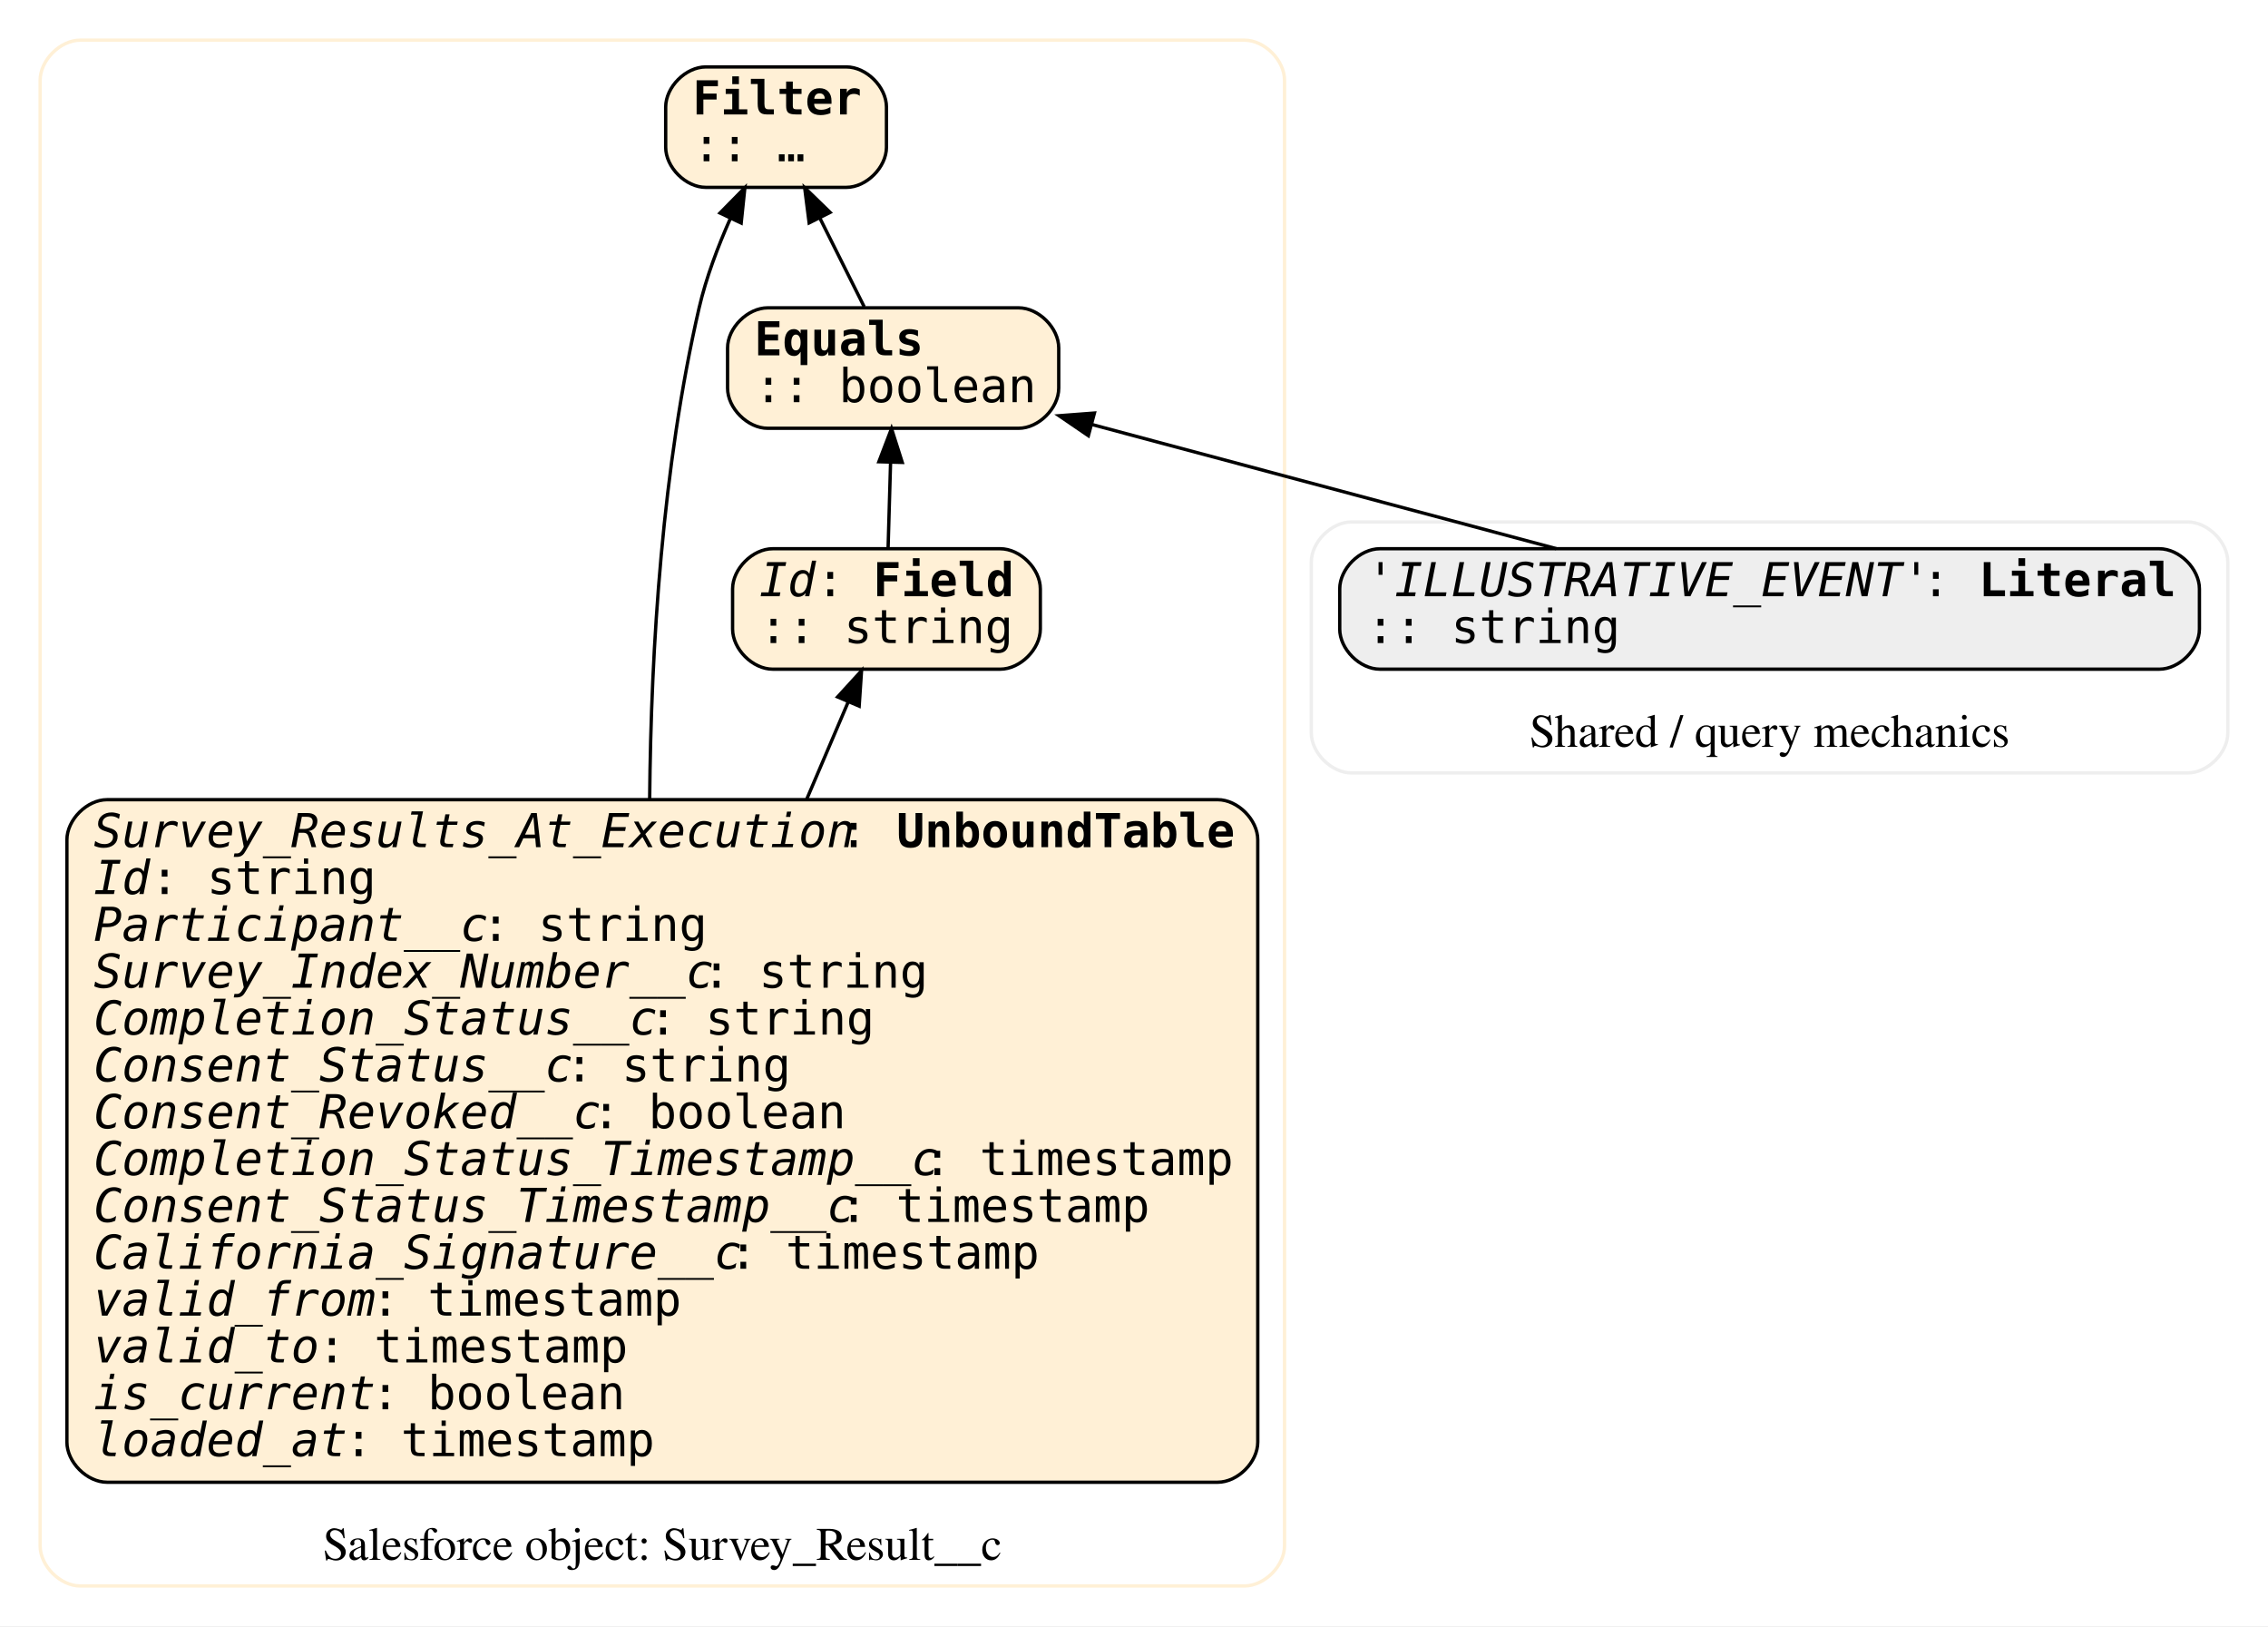
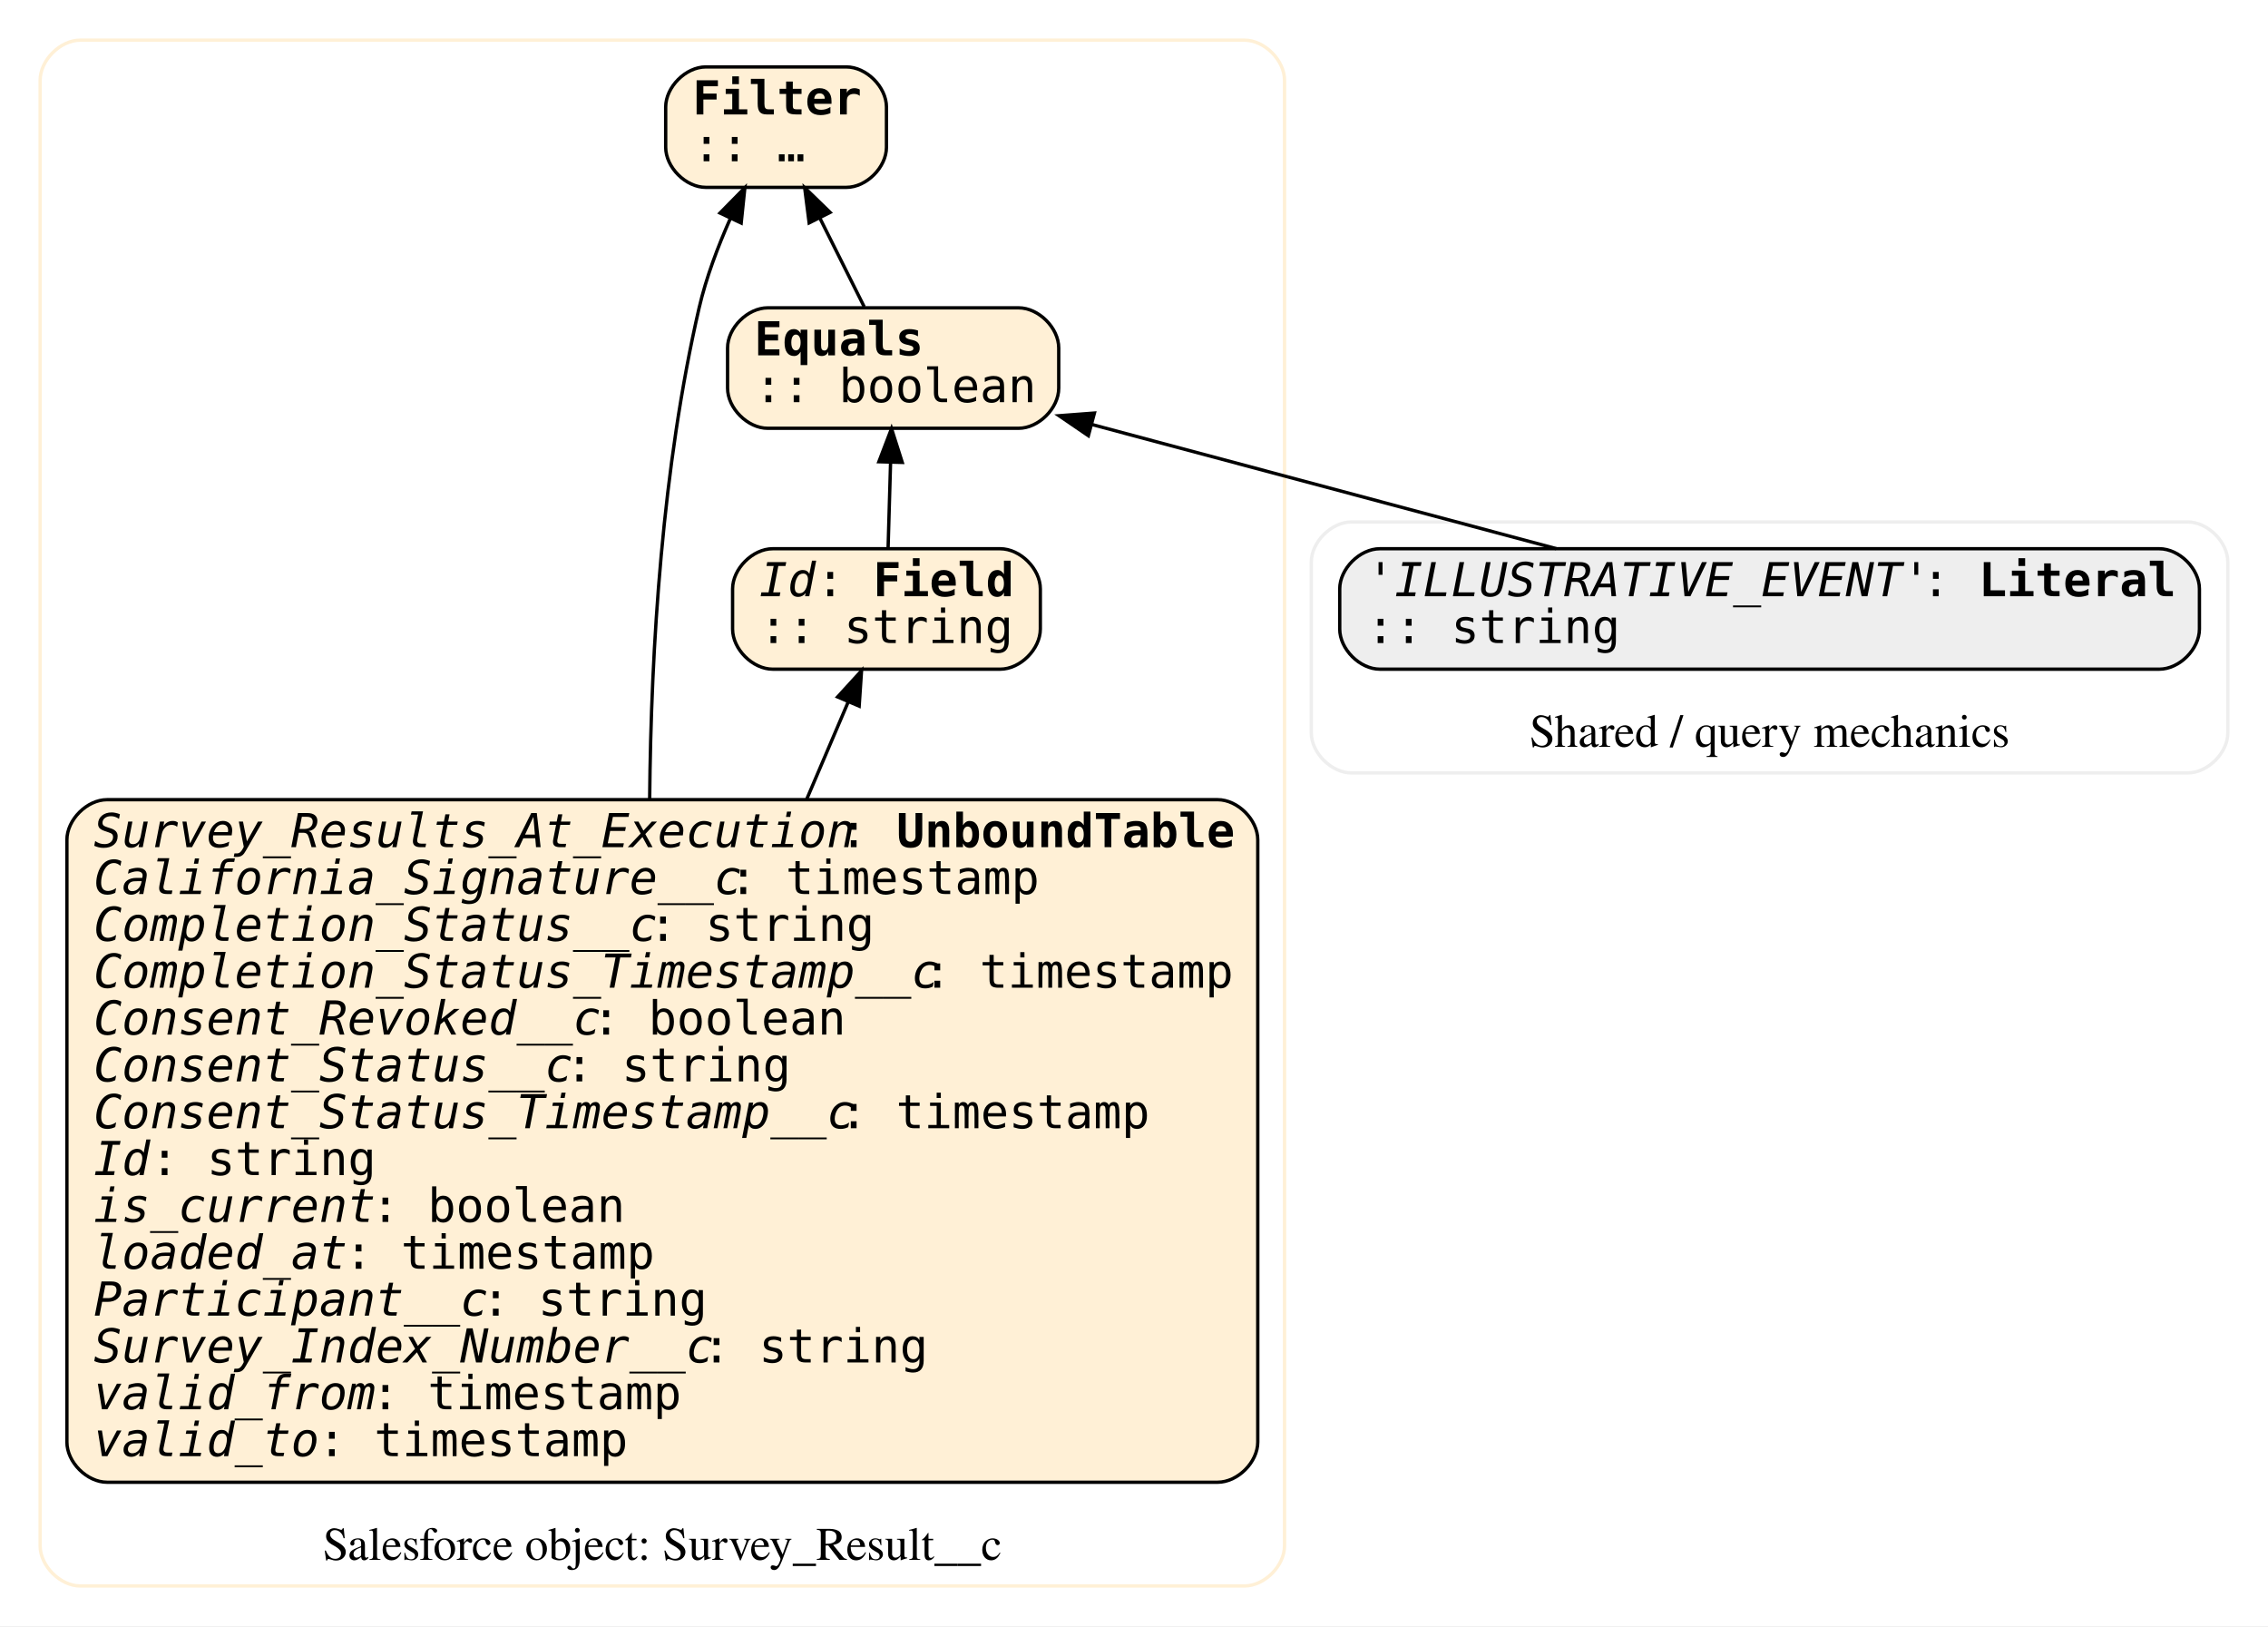
<svg xmlns="http://www.w3.org/2000/svg" xmlns:xlink="http://www.w3.org/1999/xlink" width="678pt" height="486pt" viewBox="0.00 0.00 678.00 486.00">
  <g id="graph0" class="graph" transform="scale(1 1) rotate(0) translate(4 482)">
    <polygon fill="white" stroke="transparent" points="-4,4 -4,-482 674,-482 674,4 -4,4" />
    <g id="clust1" class="cluster">
      <path fill="none" stroke="#fff0d6" d="M20,-8C20,-8 368,-8 368,-8 374,-8 380,-14 380,-20 380,-20 380,-458 380,-458 380,-464 374,-470 368,-470 368,-470 20,-470 20,-470 14,-470 8,-464 8,-458 8,-458 8,-20 8,-20 8,-14 14,-8 20,-8" />
      <text text-anchor="middle" x="194" y="-15.8" font-family="Times,serif" font-size="14.00">Salesforce object: Survey_Result__c</text>
    </g>
    <g id="clust2" class="cluster">
      <path fill="none" stroke="#eeeeee" d="M400,-251C400,-251 650,-251 650,-251 656,-251 662,-257 662,-263 662,-263 662,-314 662,-314 662,-320 656,-326 650,-326 650,-326 400,-326 400,-326 394,-326 388,-320 388,-314 388,-314 388,-263 388,-263 388,-257 394,-251 400,-251" />
      <text text-anchor="middle" x="525" y="-258.8" font-family="Times,serif" font-size="14.00">Shared / query mechanics</text>
    </g>
    <g id="node1" class="node">
      <g id="a_node1">
        <a xlink:title="Parent entity: Salesforce object: Survey_Result__c">
          <path fill="#fff0d6" stroke="black" d="M249,-462C249,-462 207,-462 207,-462 201,-462 195,-456 195,-450 195,-450 195,-438 195,-438 195,-432 201,-426 207,-426 207,-426 249,-426 249,-426 255,-426 261,-432 261,-438 261,-438 261,-450 261,-450 261,-456 255,-462 249,-462" />
          <text text-anchor="start" x="203" y="-447.8" font-family="Deja Vu Sans Mono" font-weight="bold" font-size="14.00">Filter</text>
          <text text-anchor="start" x="203" y="-433.8" font-family="Deja Vu Sans Mono" font-size="14.00">:: …</text>
        </a>
      </g>
    </g>
    <g id="node2" class="node">
      <g id="a_node2">
        <a xlink:title="Parent entity: Salesforce object: Survey_Result__c">
          <path fill="#fff0d6" stroke="black" d="M360,-243C360,-243 28,-243 28,-243 22,-243 16,-237 16,-231 16,-231 16,-51 16,-51 16,-45 22,-39 28,-39 28,-39 360,-39 360,-39 366,-39 372,-45 372,-51 372,-51 372,-231 372,-231 372,-237 366,-243 360,-243" />
          <text text-anchor="start" x="24" y="-228.8" font-family="Deja Vu Sans Mono" font-style="italic" font-size="14.00">Survey_Results_At_Execution</text>
          <text text-anchor="start" x="247" y="-228.8" font-family="Deja Vu Sans Mono" font-size="14.00">: </text>
          <text text-anchor="start" x="264" y="-228.8" font-family="Deja Vu Sans Mono" font-weight="bold" font-size="14.00">UnboundTable</text>
-           <text text-anchor="start" x="24" y="-214.8" font-family="Deja Vu Sans Mono" font-style="italic" font-size="14.00">Id</text>
-           <text text-anchor="start" x="41" y="-214.8" font-family="Deja Vu Sans Mono" font-size="14.00">: string</text>
-           <text text-anchor="start" x="24" y="-200.8" font-family="Deja Vu Sans Mono" font-style="italic" font-size="14.00">Participant__c</text>
-           <text text-anchor="start" x="140" y="-200.8" font-family="Deja Vu Sans Mono" font-size="14.00">: string</text>
-           <text text-anchor="start" x="24" y="-186.8" font-family="Deja Vu Sans Mono" font-style="italic" font-size="14.00">Survey_Index_Number__c</text>
-           <text text-anchor="start" x="206" y="-186.8" font-family="Deja Vu Sans Mono" font-size="14.00">: string</text>
-           <text text-anchor="start" x="24" y="-172.8" font-family="Deja Vu Sans Mono" font-style="italic" font-size="14.00">Completion_Status__c</text>
-           <text text-anchor="start" x="190" y="-172.8" font-family="Deja Vu Sans Mono" font-size="14.00">: string</text>
+           <text text-anchor="start" x="24" y="-214.8" font-family="Deja Vu Sans Mono" font-style="italic" font-size="14.00">California_Signature__c</text>
+           <text text-anchor="start" x="214" y="-214.8" font-family="Deja Vu Sans Mono" font-size="14.00">: timestamp</text>
+           <text text-anchor="start" x="24" y="-200.8" font-family="Deja Vu Sans Mono" font-style="italic" font-size="14.00">Completion_Status__c</text>
+           <text text-anchor="start" x="190" y="-200.8" font-family="Deja Vu Sans Mono" font-size="14.00">: string</text>
+           <text text-anchor="start" x="24" y="-186.8" font-family="Deja Vu Sans Mono" font-style="italic" font-size="14.00">Completion_Status_Timestamp__c</text>
+           <text text-anchor="start" x="272" y="-186.8" font-family="Deja Vu Sans Mono" font-size="14.00">: timestamp</text>
+           <text text-anchor="start" x="24" y="-172.8" font-family="Deja Vu Sans Mono" font-style="italic" font-size="14.00">Consent_Revoked__c</text>
+           <text text-anchor="start" x="173" y="-172.8" font-family="Deja Vu Sans Mono" font-size="14.00">: boolean</text>
          <text text-anchor="start" x="24" y="-158.8" font-family="Deja Vu Sans Mono" font-style="italic" font-size="14.00">Consent_Status__c</text>
          <text text-anchor="start" x="165" y="-158.8" font-family="Deja Vu Sans Mono" font-size="14.00">: string</text>
-           <text text-anchor="start" x="24" y="-144.8" font-family="Deja Vu Sans Mono" font-style="italic" font-size="14.00">Consent_Revoked__c</text>
-           <text text-anchor="start" x="173" y="-144.8" font-family="Deja Vu Sans Mono" font-size="14.00">: boolean</text>
-           <text text-anchor="start" x="24" y="-130.8" font-family="Deja Vu Sans Mono" font-style="italic" font-size="14.00">Completion_Status_Timestamp__c</text>
-           <text text-anchor="start" x="272" y="-130.8" font-family="Deja Vu Sans Mono" font-size="14.00">: timestamp</text>
-           <text text-anchor="start" x="24" y="-116.8" font-family="Deja Vu Sans Mono" font-style="italic" font-size="14.00">Consent_Status_Timestamp__c</text>
-           <text text-anchor="start" x="247" y="-116.8" font-family="Deja Vu Sans Mono" font-size="14.00">: timestamp</text>
-           <text text-anchor="start" x="24" y="-102.8" font-family="Deja Vu Sans Mono" font-style="italic" font-size="14.00">California_Signature__c</text>
-           <text text-anchor="start" x="214" y="-102.8" font-family="Deja Vu Sans Mono" font-size="14.00">: timestamp</text>
-           <text text-anchor="start" x="24" y="-88.8" font-family="Deja Vu Sans Mono" font-style="italic" font-size="14.00">valid_from</text>
-           <text text-anchor="start" x="107" y="-88.8" font-family="Deja Vu Sans Mono" font-size="14.00">: timestamp</text>
-           <text text-anchor="start" x="24" y="-74.8" font-family="Deja Vu Sans Mono" font-style="italic" font-size="14.00">valid_to</text>
-           <text text-anchor="start" x="91" y="-74.8" font-family="Deja Vu Sans Mono" font-size="14.00">: timestamp</text>
-           <text text-anchor="start" x="24" y="-60.8" font-family="Deja Vu Sans Mono" font-style="italic" font-size="14.00">is_current</text>
-           <text text-anchor="start" x="107" y="-60.8" font-family="Deja Vu Sans Mono" font-size="14.00">: boolean</text>
-           <text text-anchor="start" x="24" y="-46.8" font-family="Deja Vu Sans Mono" font-style="italic" font-size="14.00">loaded_at</text>
-           <text text-anchor="start" x="99" y="-46.8" font-family="Deja Vu Sans Mono" font-size="14.00">: timestamp</text>
+           <text text-anchor="start" x="24" y="-144.8" font-family="Deja Vu Sans Mono" font-style="italic" font-size="14.00">Consent_Status_Timestamp__c</text>
+           <text text-anchor="start" x="247" y="-144.8" font-family="Deja Vu Sans Mono" font-size="14.00">: timestamp</text>
+           <text text-anchor="start" x="24" y="-130.8" font-family="Deja Vu Sans Mono" font-style="italic" font-size="14.00">Id</text>
+           <text text-anchor="start" x="41" y="-130.8" font-family="Deja Vu Sans Mono" font-size="14.00">: string</text>
+           <text text-anchor="start" x="24" y="-116.8" font-family="Deja Vu Sans Mono" font-style="italic" font-size="14.00">is_current</text>
+           <text text-anchor="start" x="107" y="-116.8" font-family="Deja Vu Sans Mono" font-size="14.00">: boolean</text>
+           <text text-anchor="start" x="24" y="-102.8" font-family="Deja Vu Sans Mono" font-style="italic" font-size="14.00">loaded_at</text>
+           <text text-anchor="start" x="99" y="-102.8" font-family="Deja Vu Sans Mono" font-size="14.00">: timestamp</text>
+           <text text-anchor="start" x="24" y="-88.8" font-family="Deja Vu Sans Mono" font-style="italic" font-size="14.00">Participant__c</text>
+           <text text-anchor="start" x="140" y="-88.8" font-family="Deja Vu Sans Mono" font-size="14.00">: string</text>
+           <text text-anchor="start" x="24" y="-74.8" font-family="Deja Vu Sans Mono" font-style="italic" font-size="14.00">Survey_Index_Number__c</text>
+           <text text-anchor="start" x="206" y="-74.8" font-family="Deja Vu Sans Mono" font-size="14.00">: string</text>
+           <text text-anchor="start" x="24" y="-60.8" font-family="Deja Vu Sans Mono" font-style="italic" font-size="14.00">valid_from</text>
+           <text text-anchor="start" x="107" y="-60.8" font-family="Deja Vu Sans Mono" font-size="14.00">: timestamp</text>
+           <text text-anchor="start" x="24" y="-46.8" font-family="Deja Vu Sans Mono" font-style="italic" font-size="14.00">valid_to</text>
+           <text text-anchor="start" x="91" y="-46.8" font-family="Deja Vu Sans Mono" font-size="14.00">: timestamp</text>
        </a>
      </g>
    </g>
    <g id="edge1" class="edge">
      <path fill="none" stroke="black" d="M190.21,-243.28C190.62,-288.67 194.05,-342.55 205,-390 207.08,-398.99 210.63,-408.37 214.33,-416.69" />
      <polygon fill="black" stroke="black" points="211.24,-418.33 218.67,-425.88 217.57,-415.34 211.24,-418.33" />
    </g>
    <g id="node4" class="node">
      <g id="a_node4">
        <a xlink:title="Parent entity: Salesforce object: Survey_Result__c">
          <path fill="#fff0d6" stroke="black" d="M295,-318C295,-318 227,-318 227,-318 221,-318 215,-312 215,-306 215,-306 215,-294 215,-294 215,-288 221,-282 227,-282 227,-282 295,-282 295,-282 301,-282 307,-288 307,-294 307,-294 307,-306 307,-306 307,-312 301,-318 295,-318" />
          <text text-anchor="start" x="223" y="-303.8" font-family="Deja Vu Sans Mono" font-style="italic" font-size="14.00">Id</text>
          <text text-anchor="start" x="240" y="-303.8" font-family="Deja Vu Sans Mono" font-size="14.00">: </text>
          <text text-anchor="start" x="257" y="-303.8" font-family="Deja Vu Sans Mono" font-weight="bold" font-size="14.00">Field</text>
          <text text-anchor="start" x="223" y="-289.8" font-family="Deja Vu Sans Mono" font-size="14.00">:: string</text>
        </a>
      </g>
    </g>
    <g id="edge5" class="edge">
      <path fill="none" stroke="black" d="M237.19,-243.21C241.7,-253.78 245.96,-263.76 249.59,-272.27" />
      <polygon fill="black" stroke="black" points="246.4,-273.71 253.55,-281.53 252.84,-270.96 246.4,-273.71" />
    </g>
    <g id="node3" class="node">
      <g id="a_node3">
        <a xlink:title="Parent entity: Salesforce object: Survey_Result__c">
          <path fill="#fff0d6" stroke="black" d="M300.5,-390C300.5,-390 225.5,-390 225.5,-390 219.5,-390 213.5,-384 213.5,-378 213.5,-378 213.5,-366 213.5,-366 213.5,-360 219.5,-354 225.5,-354 225.5,-354 300.5,-354 300.5,-354 306.5,-354 312.5,-360 312.5,-366 312.5,-366 312.5,-378 312.5,-378 312.5,-384 306.5,-390 300.5,-390" />
          <text text-anchor="start" x="221.5" y="-375.8" font-family="Deja Vu Sans Mono" font-weight="bold" font-size="14.00">Equals</text>
          <text text-anchor="start" x="221.5" y="-361.8" font-family="Deja Vu Sans Mono" font-size="14.00">:: boolean</text>
        </a>
      </g>
    </g>
    <g id="edge2" class="edge">
      <path fill="none" stroke="black" d="M254.35,-390.3C250.36,-398.27 245.55,-407.9 241.13,-416.74" />
      <polygon fill="black" stroke="black" points="237.89,-415.39 236.55,-425.9 244.15,-418.52 237.89,-415.39" />
    </g>
    <g id="edge3" class="edge">
      <path fill="none" stroke="black" d="M261.49,-318.3C261.71,-326.02 261.98,-335.29 262.23,-343.89" />
      <polygon fill="black" stroke="black" points="258.73,-344 262.51,-353.9 265.72,-343.8 258.73,-344" />
    </g>
    <g id="node5" class="node">
      <g id="a_node5">
        <a xlink:title="Parent entity: Shared / query mechanics">
          <path fill="#eeeeee" stroke="black" d="M641.5,-318C641.5,-318 408.5,-318 408.5,-318 402.5,-318 396.5,-312 396.5,-306 396.5,-306 396.5,-294 396.5,-294 396.5,-288 402.5,-282 408.5,-282 408.5,-282 641.5,-282 641.5,-282 647.5,-282 653.5,-288 653.5,-294 653.5,-294 653.5,-306 653.5,-306 653.5,-312 647.5,-318 641.5,-318" />
          <text text-anchor="start" x="404.5" y="-303.8" font-family="Deja Vu Sans Mono" font-style="italic" font-size="14.00">'ILLUSTRATIVE_EVENT'</text>
          <text text-anchor="start" x="570.5" y="-303.8" font-family="Deja Vu Sans Mono" font-size="14.00">: </text>
          <text text-anchor="start" x="587.5" y="-303.8" font-family="Deja Vu Sans Mono" font-weight="bold" font-size="14.00">Literal</text>
          <text text-anchor="start" x="404.5" y="-289.8" font-family="Deja Vu Sans Mono" font-size="14.00">:: string</text>
        </a>
      </g>
    </g>
    <g id="edge4" class="edge">
      <path fill="none" stroke="black" d="M461.24,-318.03C418.89,-329.35 363.68,-344.1 322.28,-355.16" />
      <polygon fill="black" stroke="black" points="321.36,-351.78 312.61,-357.75 323.17,-358.55 321.36,-351.78" />
    </g>
  </g>
</svg>
